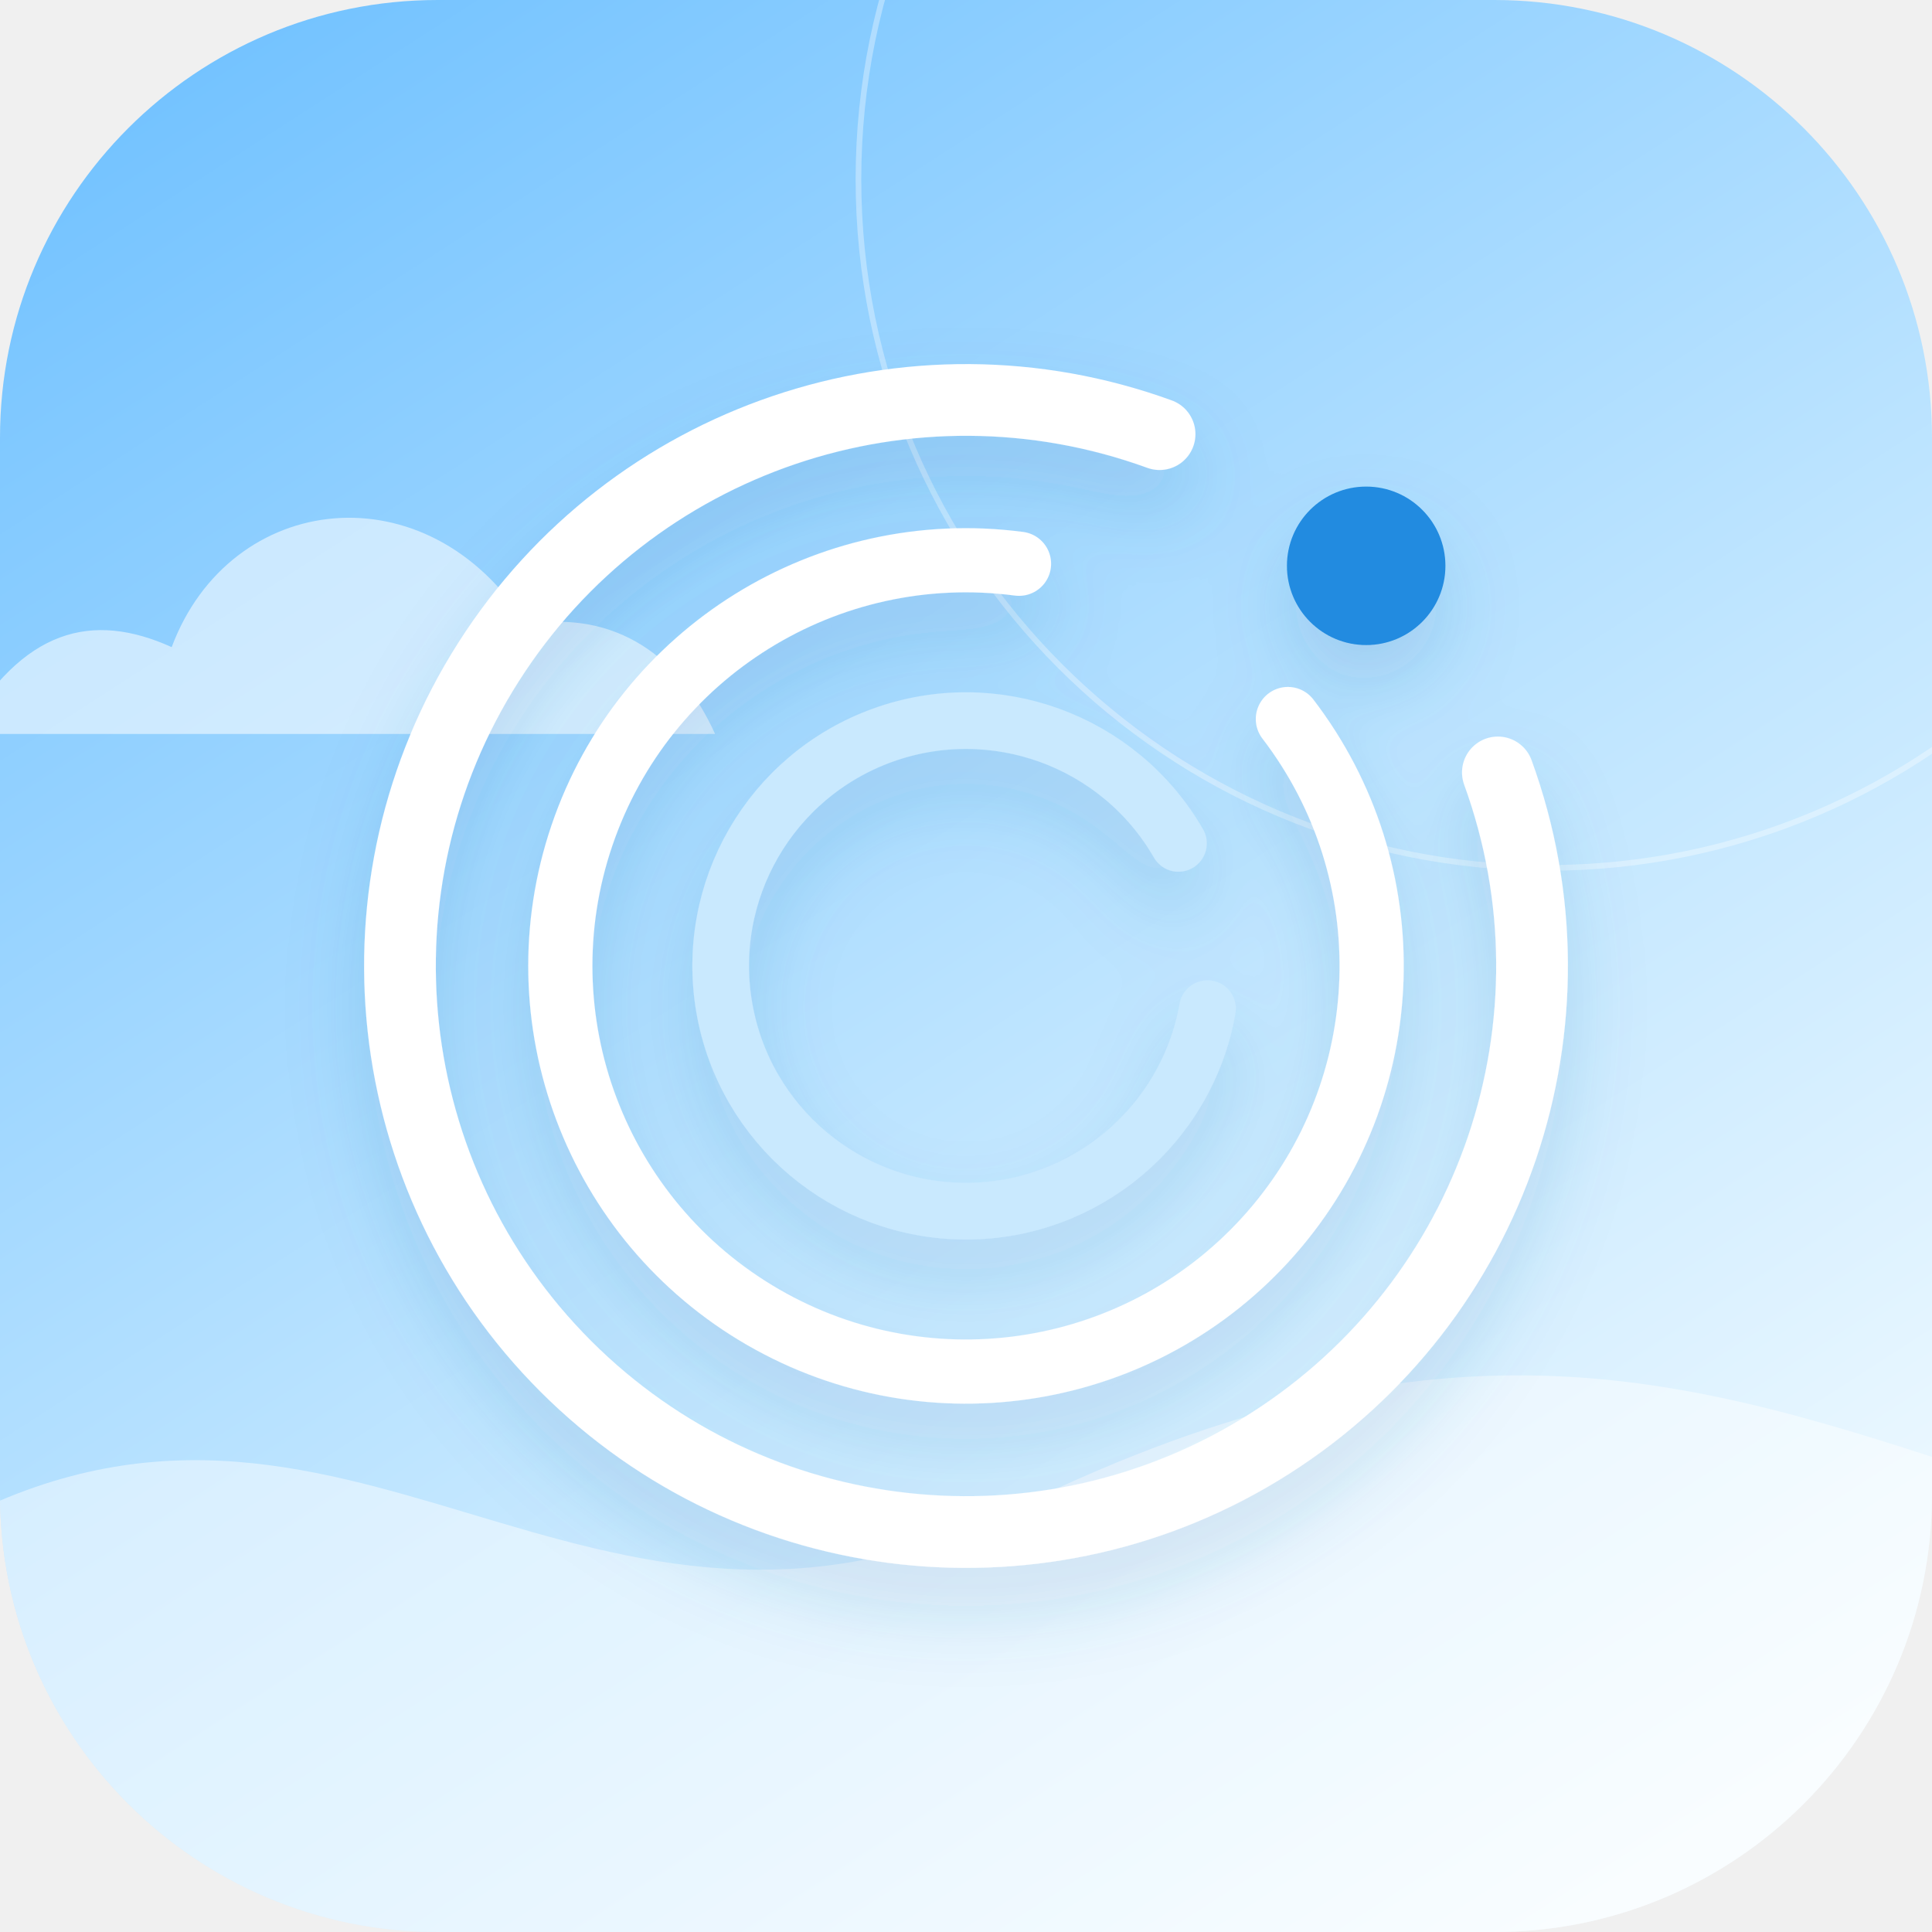
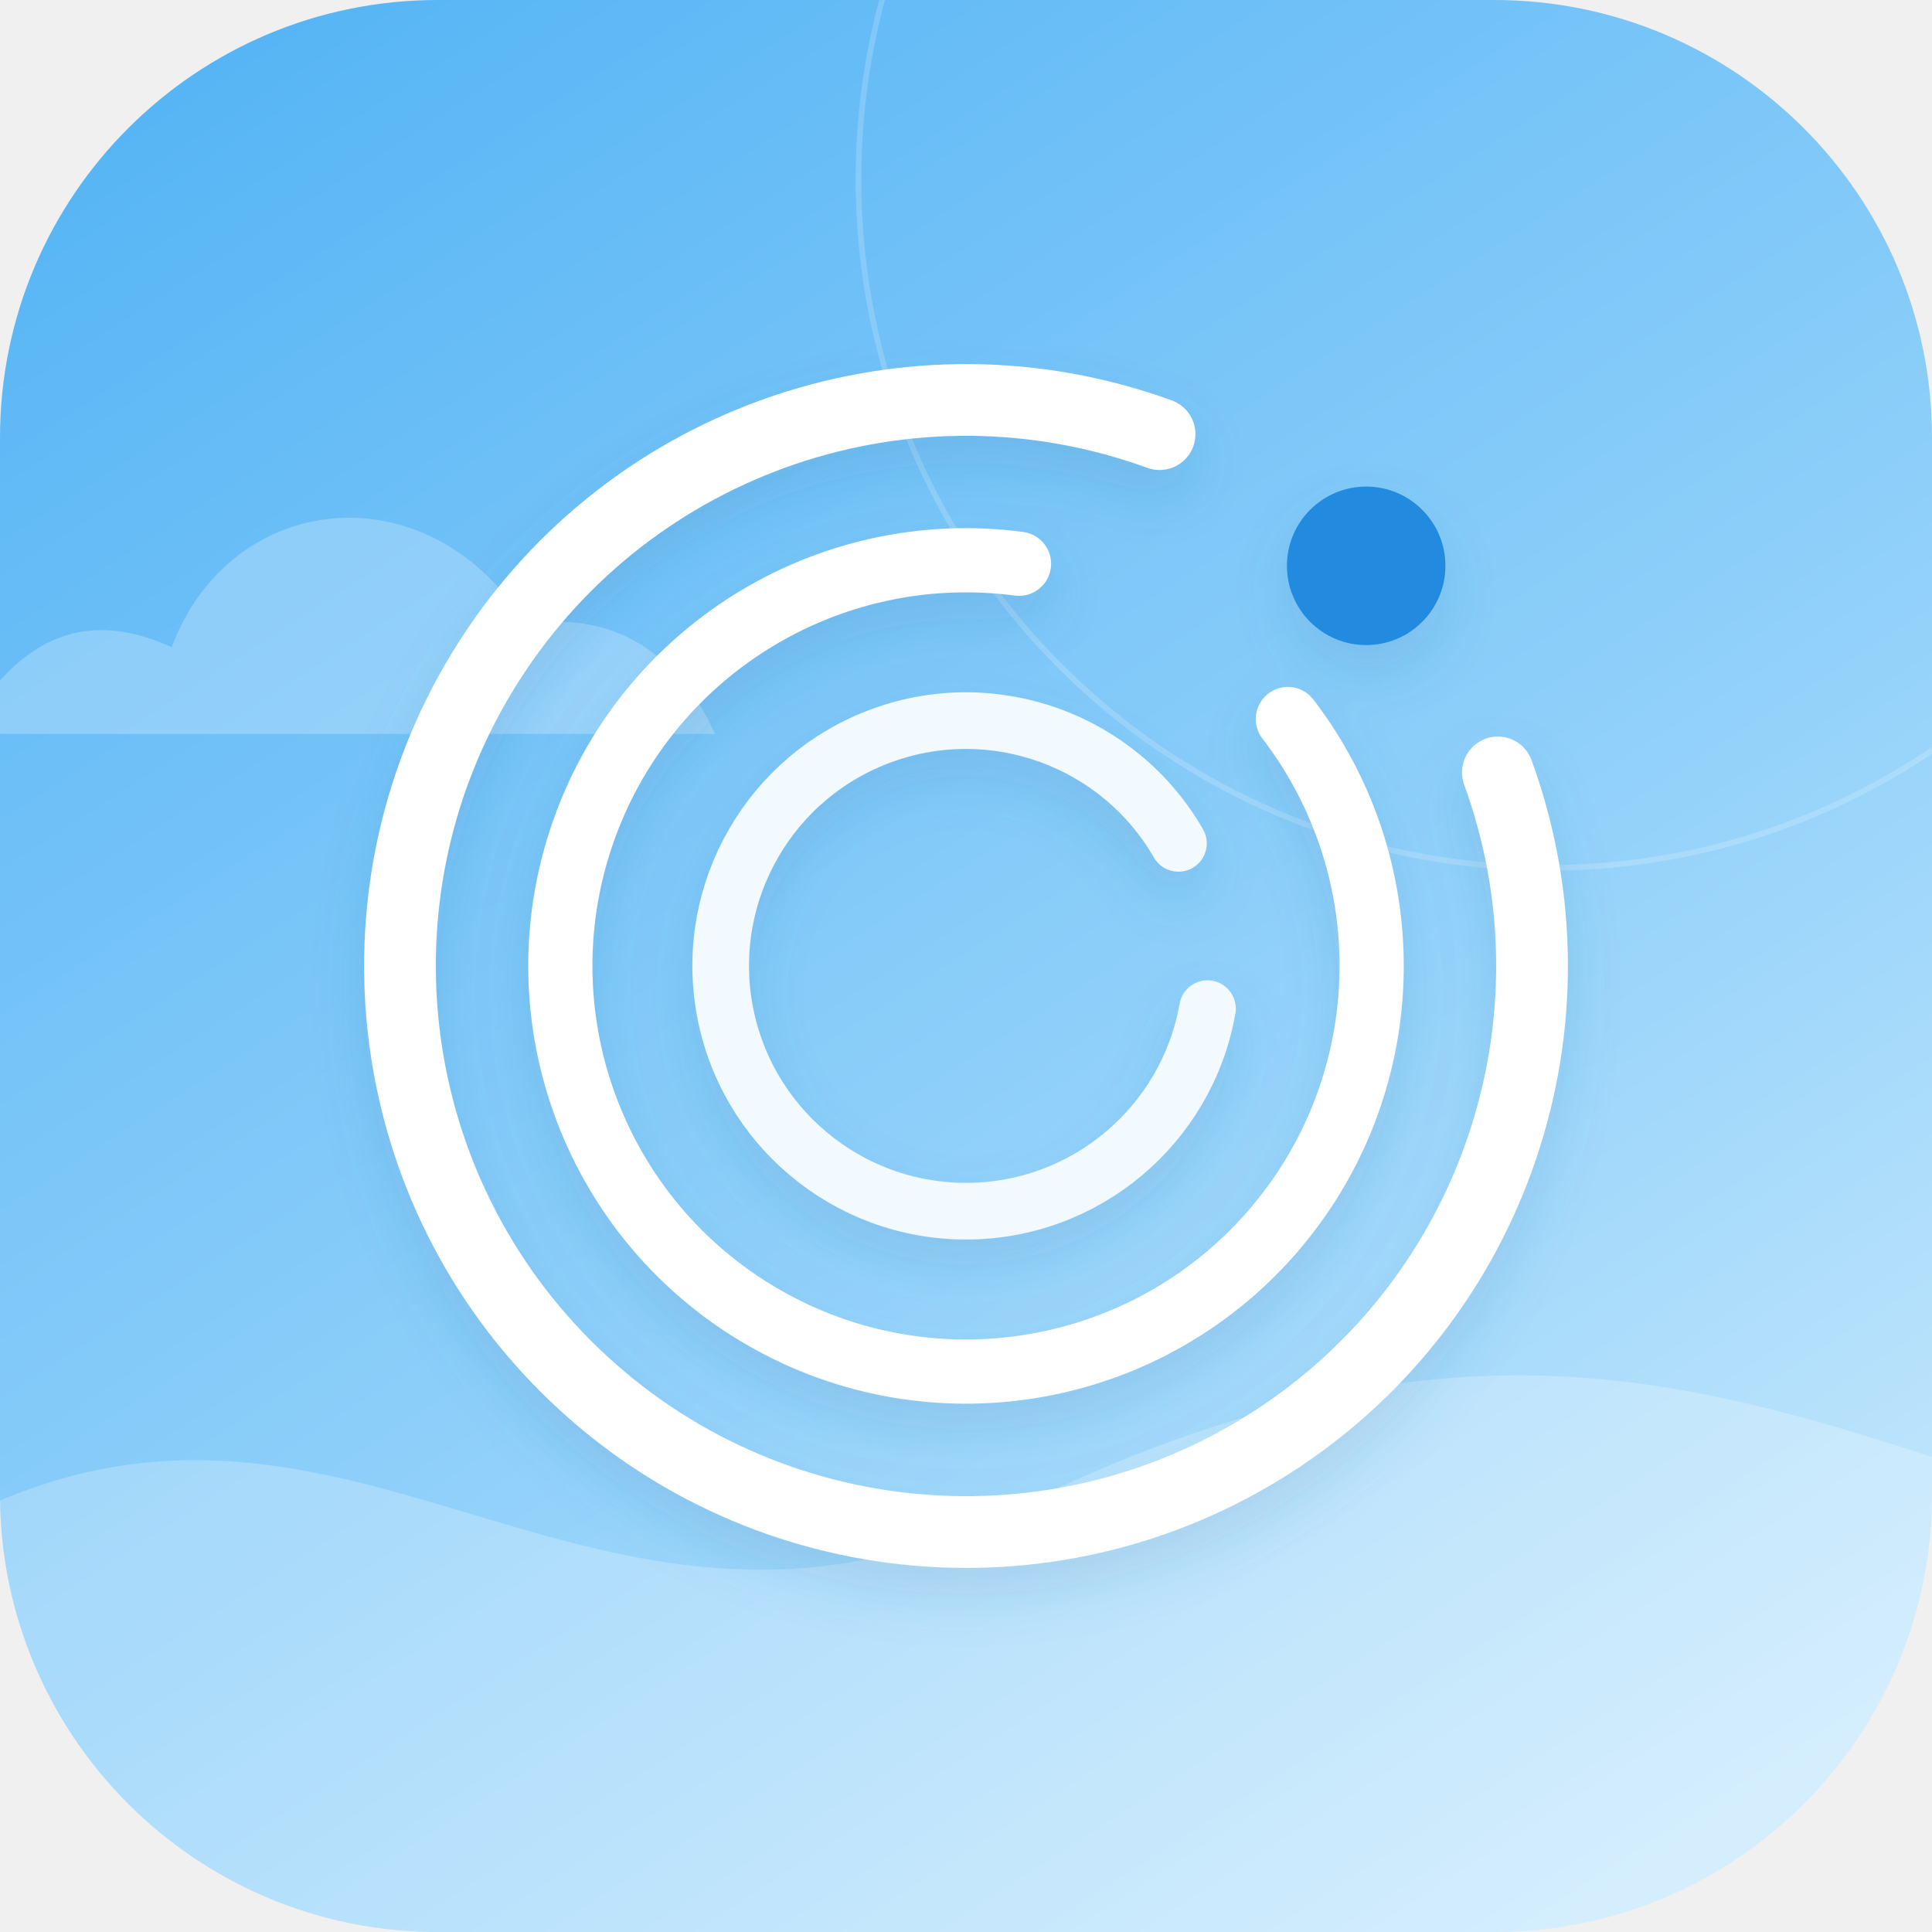
<svg xmlns="http://www.w3.org/2000/svg" viewBox="0 0 1024 1024" role="img" aria-labelledby="title">
  <defs>
    <linearGradient id="bg" x1="160" y1="0" x2="820" y2="1024" gradientUnits="userSpaceOnUse">
-       <stop stop-color="#74C3FF" />
-       <stop offset=".58" stop-color="#C1E6FF" />
-       <stop offset="1" stop-color="#F3FBFF" />
+       <stop stop-color="#57B5F5" />
+       <stop offset=".58" stop-color="#90D0FA" />
+       <stop offset="1" stop-color="#C6E8FC" />
    </linearGradient>
    <linearGradient id="blue" x1="295" y1="270" x2="725" y2="500" gradientUnits="userSpaceOnUse">
      <stop stop-color="#35A4F5" />
      <stop offset="1" stop-color="#197ED3" />
    </linearGradient>
    <clipPath id="clip">
      <rect width="1024" height="1024" rx="232" />
    </clipPath>
    <filter id="shadow" x="-45%" y="-45%" width="190%" height="210%">
-       <feDropShadow dx="0" dy="22" stdDeviation="20" flood-color="#2675AB" flood-opacity=".17" />
+       <feDropShadow dx="0" dy="14" stdDeviation="14" flood-color="#2675AB" flood-opacity=".16" />
    </filter>
  </defs>
  <g clip-path="url(#clip)">
    <rect width="1024" height="1024" fill="url(#bg)" />
-     <circle cx="820" cy="95" r="365" fill="none" stroke="#FFFFFF" stroke-opacity=".34" stroke-width="3" />
-     <path d="M-20 389c32-56 69-65 111-46 31-83 136-95 188-12 48-8 82 18 100 58Z" fill="#FFFFFF" fill-opacity=".55" />
-     <path d="M-30 810C184 692 310 911 539 799s360-68 515-17v272H-30Z" fill="#FFFFFF" fill-opacity=".46" />
+     <circle cx="820" cy="95" r="365" fill="none" stroke="#FFFFFF" stroke-opacity=".18" stroke-width="3" />
+     <path d="M-20 389c32-56 69-65 111-46 31-83 136-95 188-12 48-8 82 18 100 58Z" fill="#FFFFFF" fill-opacity=".24" />
+     <path d="M-30 810C184 692 310 911 539 799s360-68 515-17v272H-30Z" fill="#FFFFFF" fill-opacity=".24" />
    <g filter="url(#shadow)">
      <path d="M793.9 409.4A300 300 0 1 1 614.6 230.1" fill="none" stroke="#FFFFFF" stroke-width="38" stroke-linecap="round" />
      <path d="M682.6 381.1A215 215 0 1 1 540.1 298.8" fill="none" stroke="#FFFFFF" stroke-width="34" stroke-linecap="round" />
-       <path d="M640 534.6A130 130 0 1 1 624.6 447" fill="none" stroke="#C9E9FE" stroke-width="30" stroke-linecap="round" />
+       <path d="M640 534.6A130 130 0 1 1 624.6 447" fill="none" stroke="#F3FAFF" stroke-width="30" stroke-linecap="round" />
      <path d="M766.1 299.9A42 42 0 1 1 682.1 299.9A42 42 0 1 1 766.1 299.9Z" fill="#218BE0" />
    </g>
  </g>
</svg>
